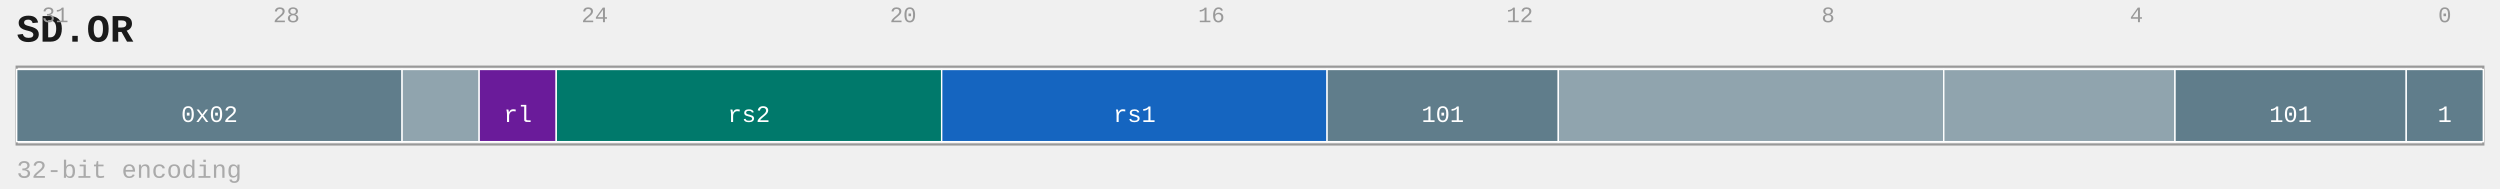
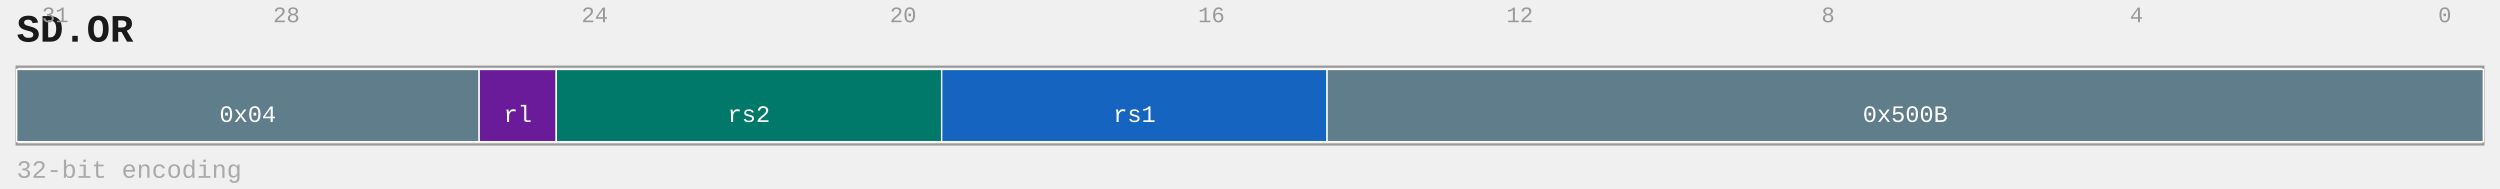
<svg xmlns="http://www.w3.org/2000/svg" viewBox="0 0 900 68" width="900" height="68">
  <defs>
    <style>
      text { font-family: 'Courier New', monospace; }
    </style>
  </defs>
  <text x="6" y="15" font-family="Helvetica Neue,Arial,sans-serif" font-weight="bold" font-size="14" fill="#1a1a1a">SD.OR</text>
  <text x="19.88" y="8" text-anchor="middle" font-size="8" fill="#999999">31</text>
  <text x="103.12" y="8" text-anchor="middle" font-size="8" fill="#999999">28</text>
  <text x="214.12" y="8" text-anchor="middle" font-size="8" fill="#999999">24</text>
  <text x="325.12" y="8" text-anchor="middle" font-size="8" fill="#999999">20</text>
  <text x="436.12" y="8" text-anchor="middle" font-size="8" fill="#999999">16</text>
  <text x="547.12" y="8" text-anchor="middle" font-size="8" fill="#999999">12</text>
  <text x="658.12" y="8" text-anchor="middle" font-size="8" fill="#999999">8</text>
  <text x="769.12" y="8" text-anchor="middle" font-size="8" fill="#999999">4</text>
  <text x="880.12" y="8" text-anchor="middle" font-size="8" fill="#999999">0</text>
  <rect x="6" y="24" width="888.00" height="28" fill="none" stroke="#999999" stroke-width="0.8" />
-   <rect x="6.000" y="25" width="138.750" height="26" fill="#607D8B" stroke="white" stroke-width="0.5" />
-   <text x="75.4" y="41.5" text-anchor="middle" dominant-baseline="middle" font-size="8.5" fill="white" pointer-events="none">0x02</text>
-   <rect x="144.750" y="25" width="27.750" height="26" fill="#90A4AE" stroke="white" stroke-width="0.5" />
+   <rect x="6.000" y="25" width="166.500" height="26" fill="#607D8B" stroke="white" stroke-width="0.5" />
+   <text x="89.2" y="41.5" text-anchor="middle" dominant-baseline="middle" font-size="8.5" fill="white" pointer-events="none">0x04</text>
  <rect x="172.500" y="25" width="27.750" height="26" fill="#6A1B9A" stroke="white" stroke-width="0.5" />
  <text x="186.4" y="41.5" text-anchor="middle" dominant-baseline="middle" font-size="8.5" fill="white" pointer-events="none">rl</text>
  <rect x="200.250" y="25" width="138.750" height="26" fill="#00796B" stroke="white" stroke-width="0.5" />
  <text x="269.6" y="41.5" text-anchor="middle" dominant-baseline="middle" font-size="8.5" fill="white" pointer-events="none">rs2</text>
  <rect x="339.000" y="25" width="138.750" height="26" fill="#1565C0" stroke="white" stroke-width="0.5" />
  <text x="408.4" y="41.5" text-anchor="middle" dominant-baseline="middle" font-size="8.5" fill="white" pointer-events="none">rs1</text>
-   <rect x="477.750" y="25" width="83.250" height="26" fill="#607D8B" stroke="white" stroke-width="0.5" />
-   <text x="519.4" y="41.5" text-anchor="middle" dominant-baseline="middle" font-size="8.5" fill="white" pointer-events="none">101</text>
-   <rect x="561.000" y="25" width="138.750" height="26" fill="#90A4AE" stroke="white" stroke-width="0.5" />
-   <rect x="699.750" y="25" width="83.250" height="26" fill="#90A4AE" stroke="white" stroke-width="0.5" />
-   <rect x="783.000" y="25" width="83.250" height="26" fill="#607D8B" stroke="white" stroke-width="0.5" />
-   <text x="824.6" y="41.5" text-anchor="middle" dominant-baseline="middle" font-size="8.5" fill="white" pointer-events="none">101</text>
-   <rect x="866.250" y="25" width="27.750" height="26" fill="#607D8B" stroke="white" stroke-width="0.5" />
-   <text x="880.1" y="41.5" text-anchor="middle" dominant-baseline="middle" font-size="8.5" fill="white" pointer-events="none">1</text>
+   <rect x="477.750" y="25" width="416.250" height="26" fill="#607D8B" stroke="white" stroke-width="0.5" />
+   <text x="685.9" y="41.5" text-anchor="middle" dominant-baseline="middle" font-size="8.5" fill="white" pointer-events="none">0x500B</text>
  <text x="6" y="64" font-size="9" fill="#aaaaaa" font-family="Helvetica Neue,Arial,sans-serif">32-bit encoding</text>
</svg>
